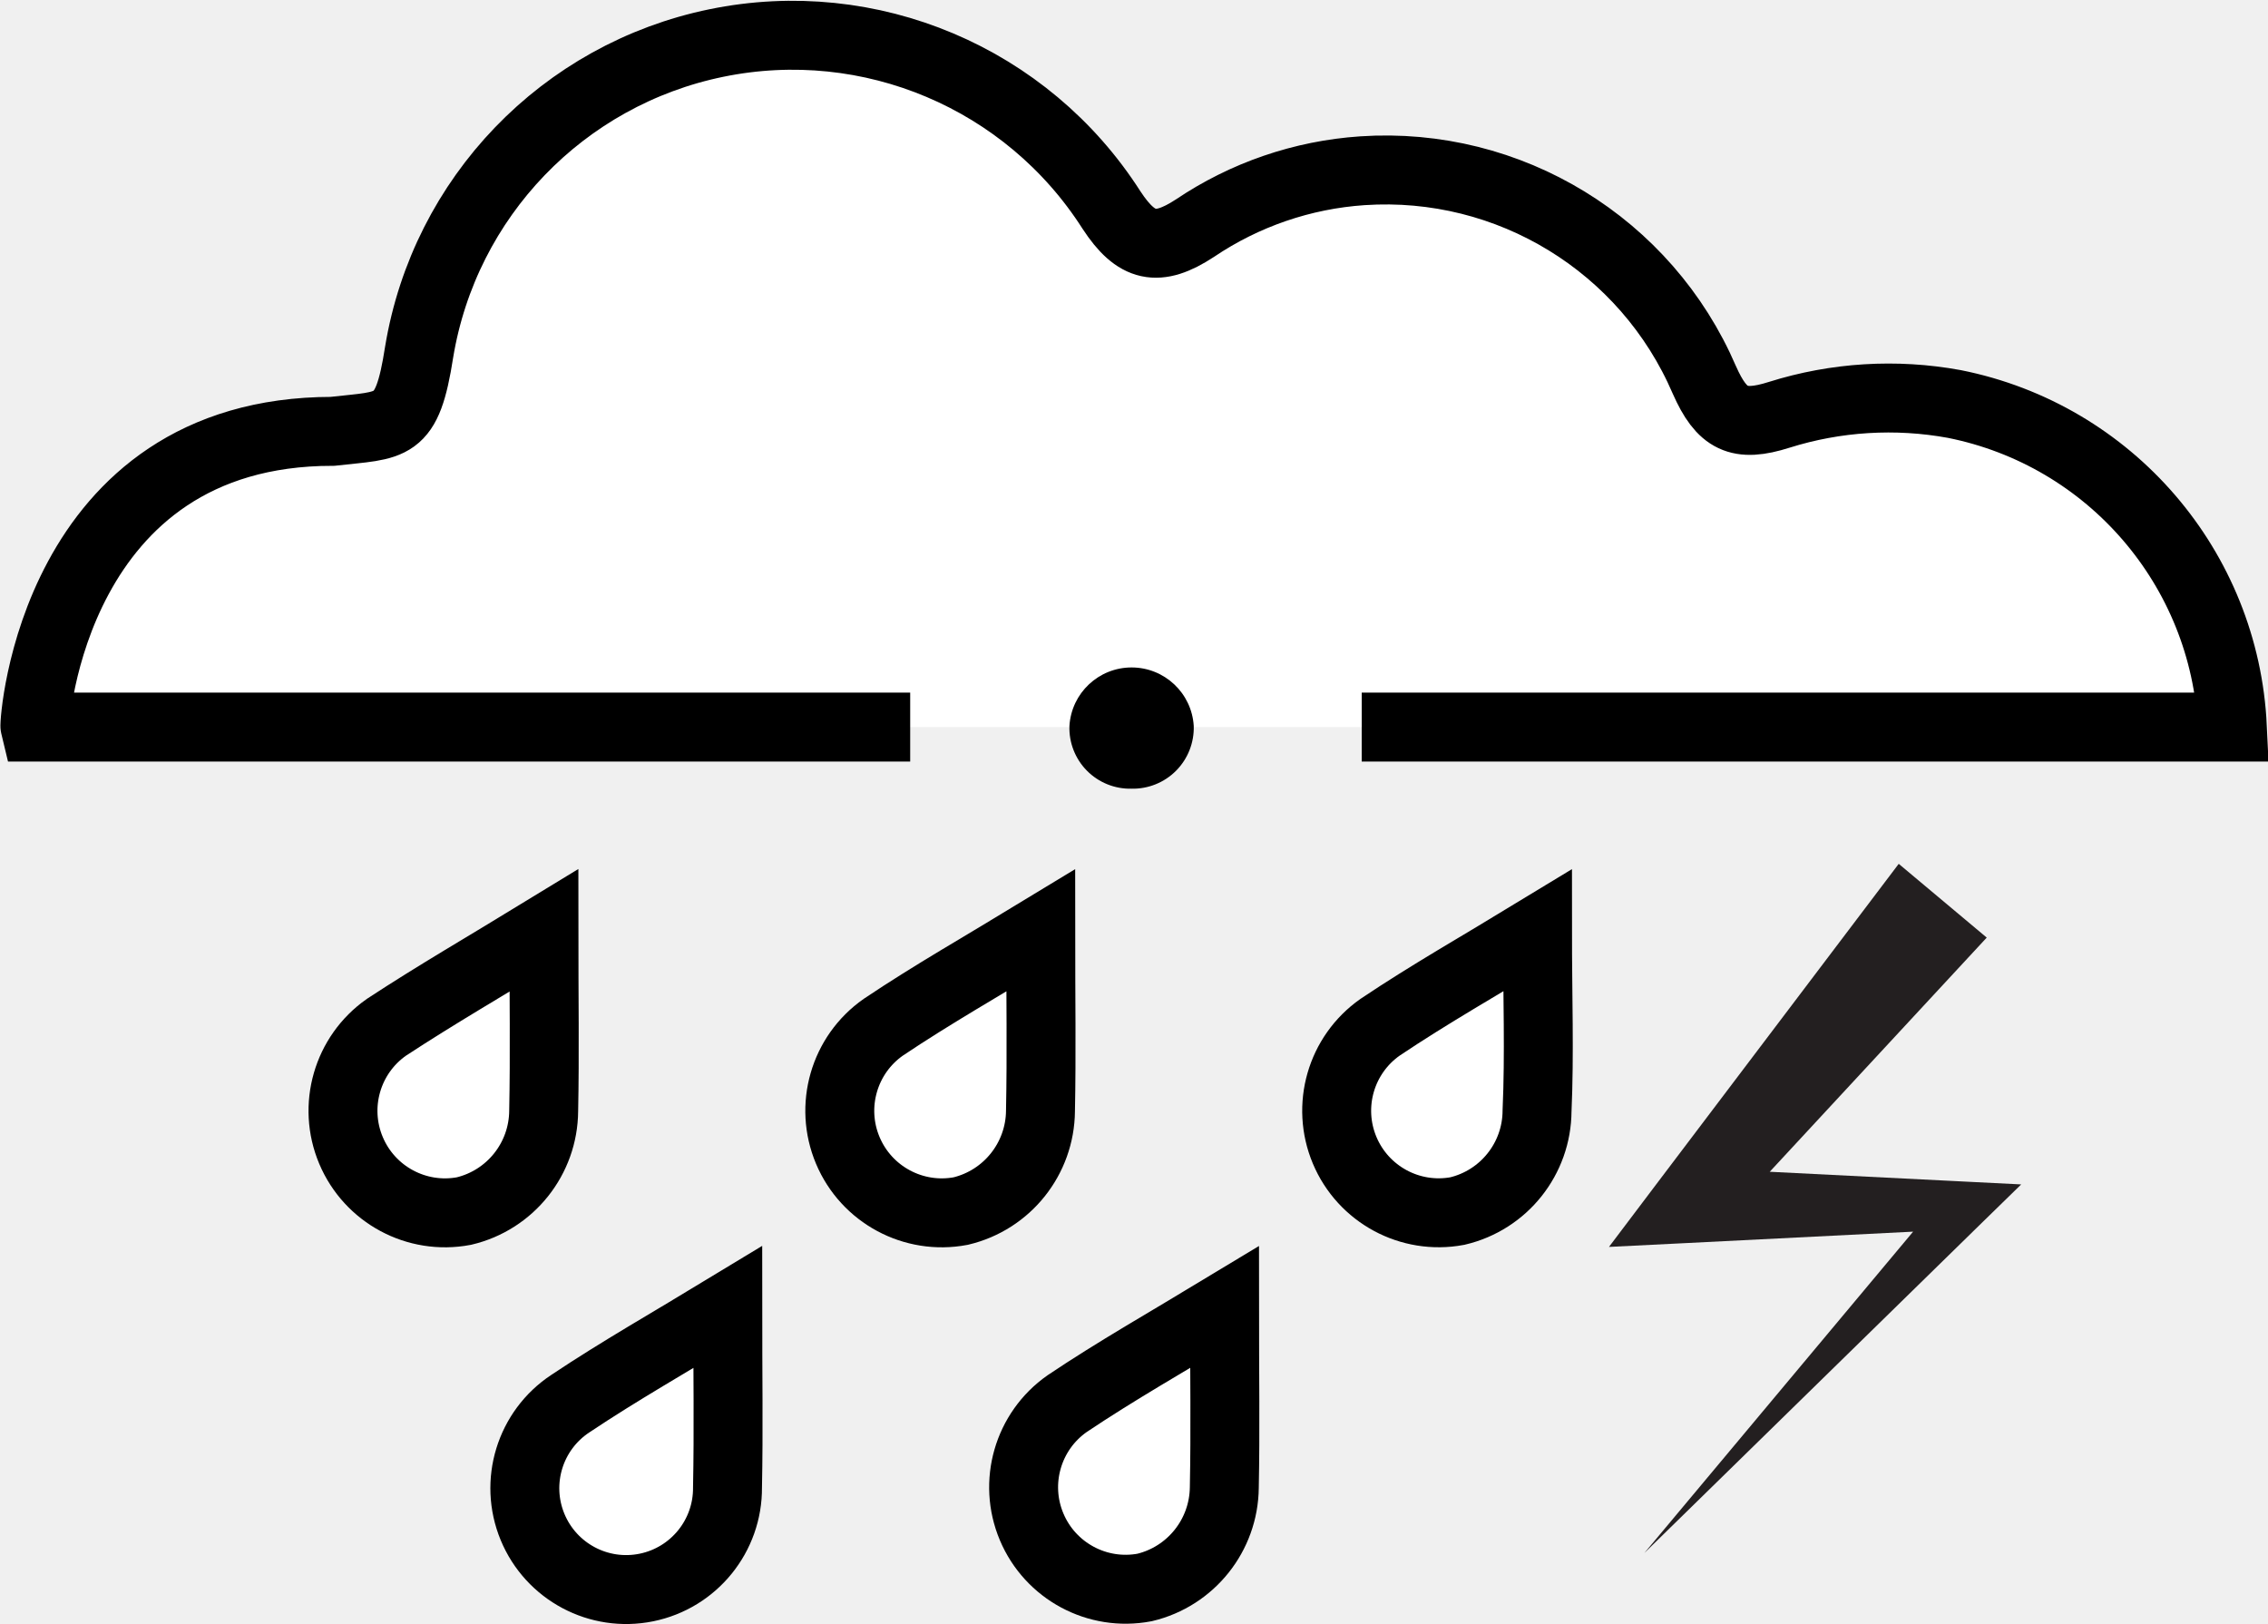
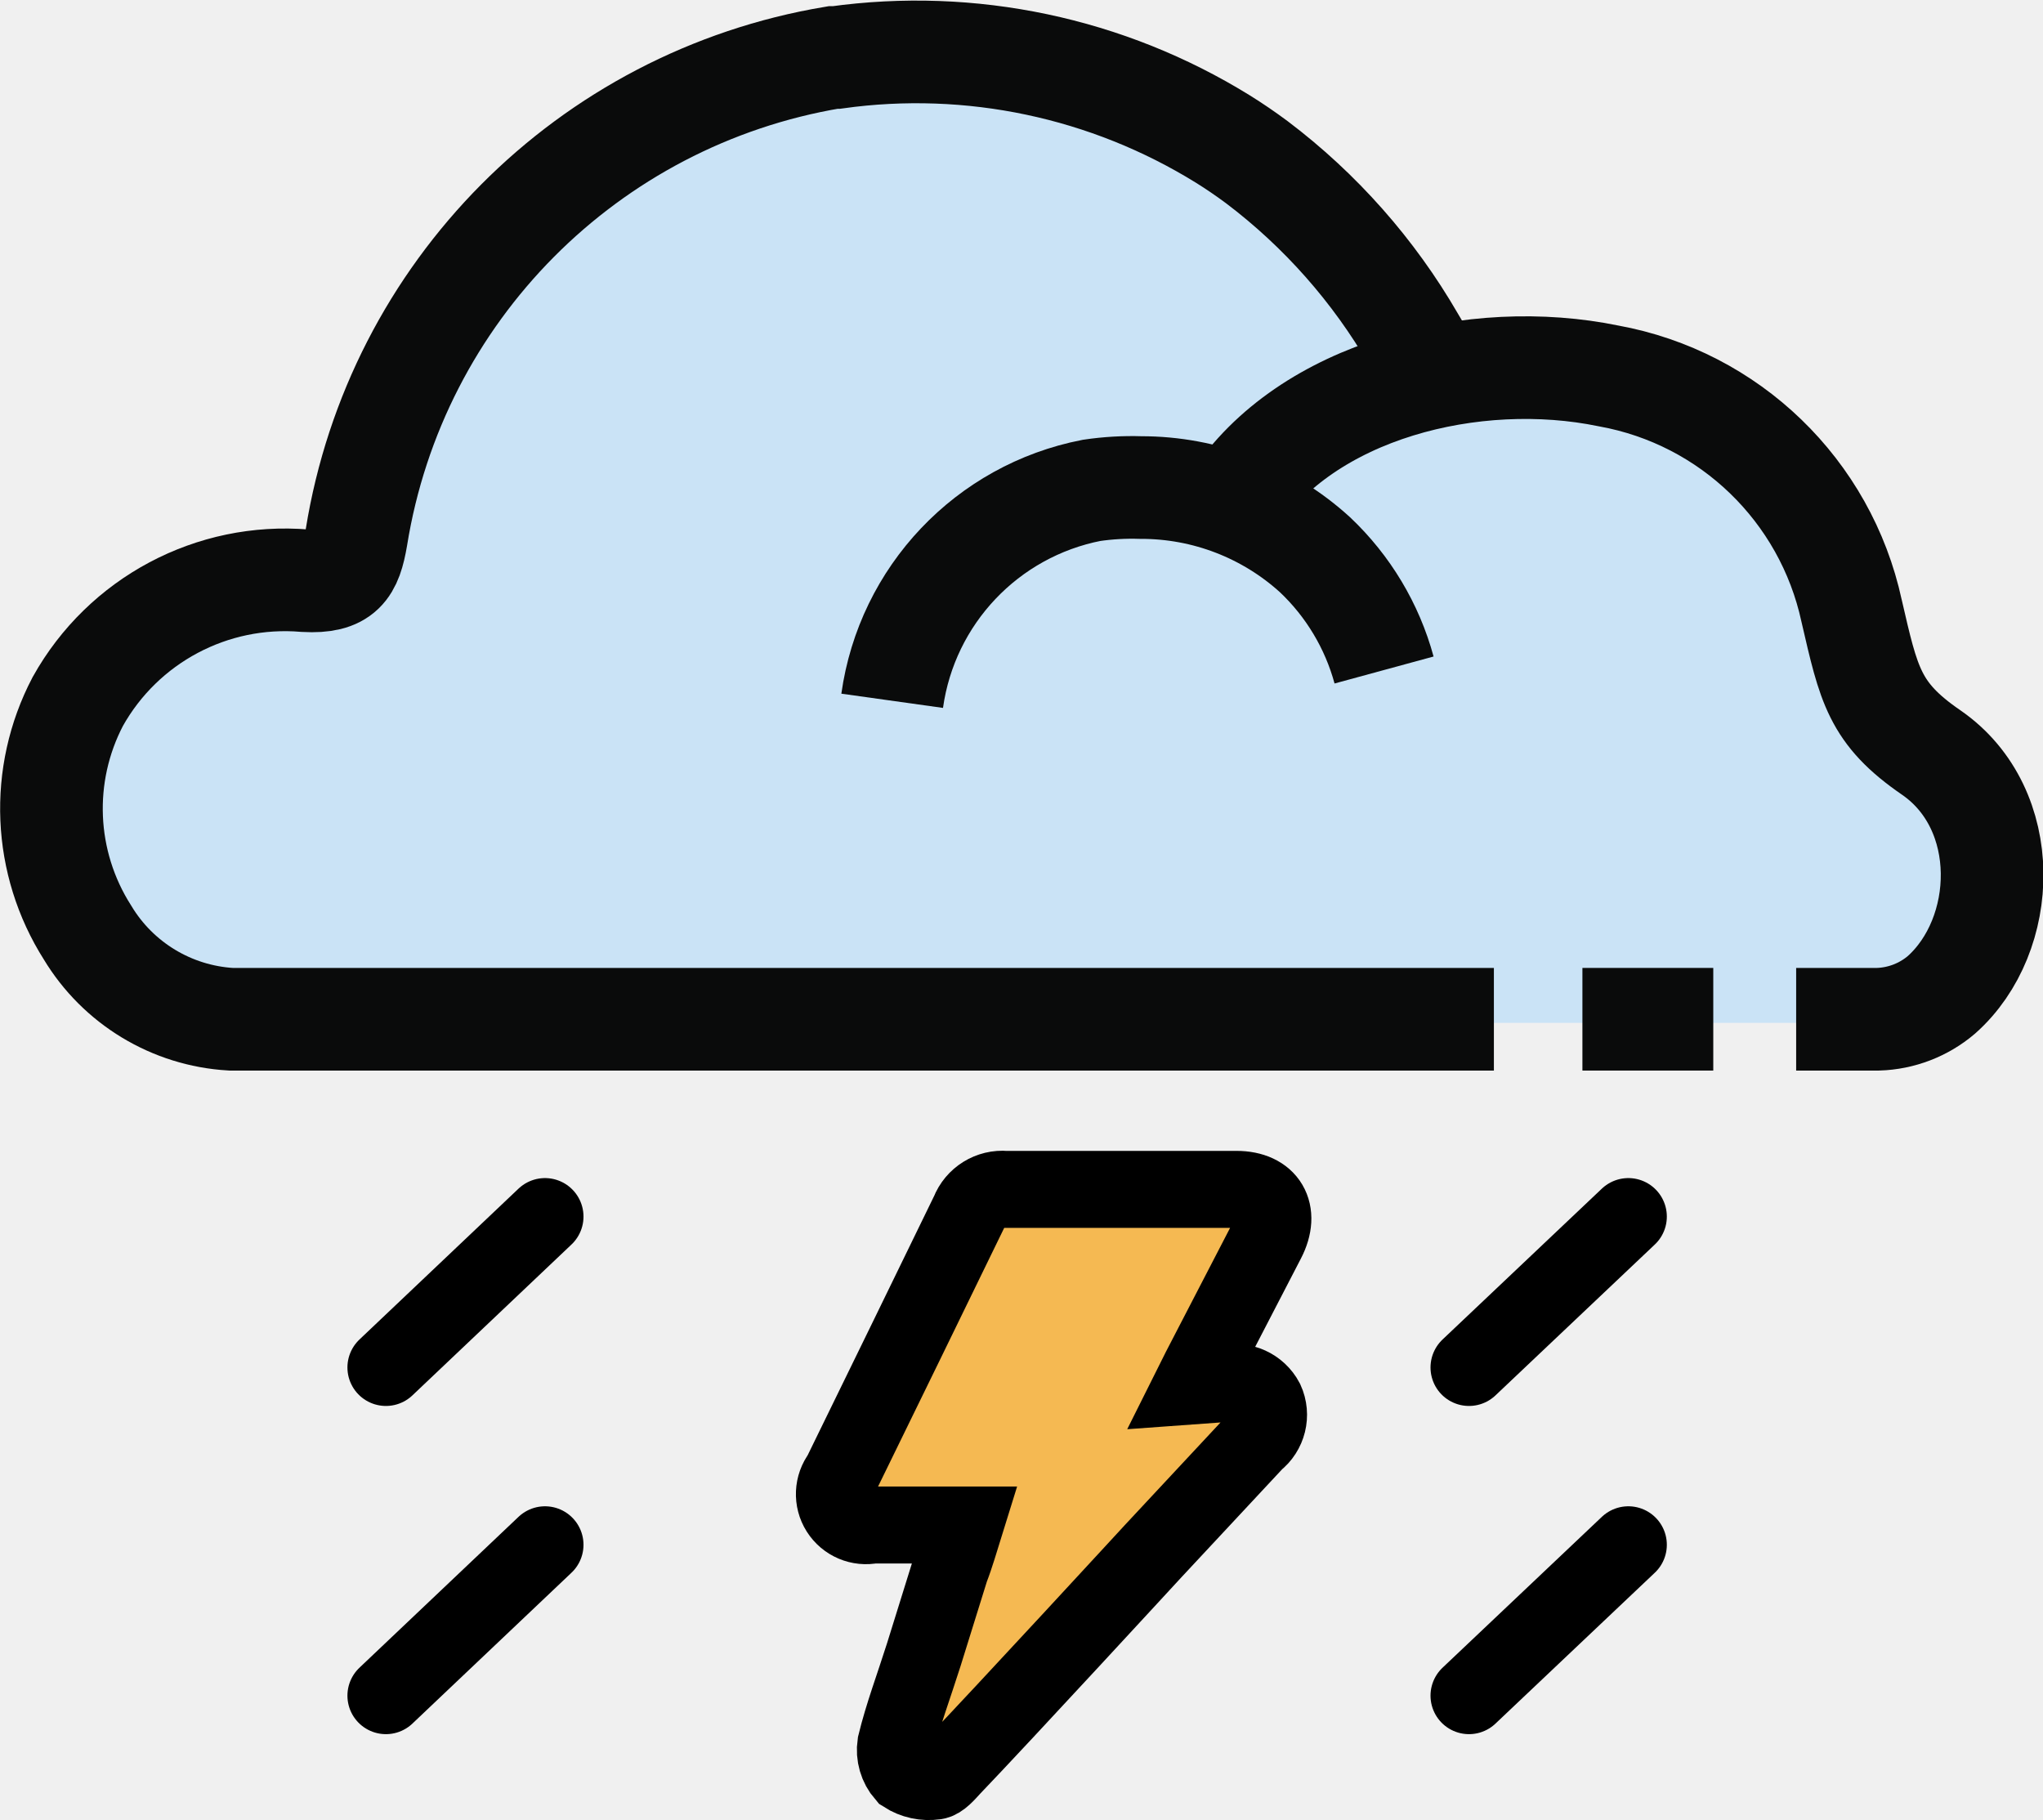
- <svg xmlns="http://www.w3.org/2000/svg" viewBox="0 0 98.7 70.65">
+ <svg xmlns="http://www.w3.org/2000/svg" viewBox="0 0 79.62 70.92">
  <defs>
-     <style>.cls-1{fill:#fff;stroke:#000;stroke-miterlimit:10;stroke-width:3px;}.cls-2{fill:#231f20;}</style>
+     <style>.cls-1{fill:#f5b952;}.cls-2{fill:#cae3f6;}.cls-3,.cls-4,.cls-5{fill:none;stroke-miterlimit:10;}.cls-3,.cls-5{stroke:#000;stroke-width:3px;}.cls-4{stroke:#0a0b0b;stroke-width:4px;}.cls-5{stroke-linecap:round;}</style>
  </defs>
  <g id="Layer_2" data-name="Layer 2">
    <g id="Layer_1-2" data-name="Layer 1">
-       <path class="cls-1" d="M23.67,40.49C21.2,42,19,43.27,16.82,44.7a4.44,4.44,0,0,0,3.37,8,4.51,4.51,0,0,0,3.47-4.36C23.71,45.86,23.67,43.38,23.67,40.49Z" />
-       <path class="cls-1" d="M45.29,40.49c-2.48,1.51-4.72,2.78-6.85,4.21a4.44,4.44,0,0,0,3.37,8,4.52,4.52,0,0,0,3.47-4.36C45.33,45.86,45.29,43.38,45.29,40.49Z" />
-       <path class="cls-1" d="M66.91,40.49c-2.48,1.51-4.72,2.78-6.85,4.21a4.44,4.44,0,0,0,3.36,8,4.5,4.5,0,0,0,3.47-4.36C67,45.86,66.91,43.38,66.91,40.49Z" />
-       <path class="cls-1" d="M31.67,56.88c-2.47,1.5-4.71,2.77-6.85,4.2a4.41,4.41,0,1,0,6.84,3.64C31.71,62.24,31.67,59.77,31.67,56.88Z" />
-       <path class="cls-1" d="M53.29,56.88c-2.48,1.5-4.72,2.77-6.85,4.2a4.44,4.44,0,0,0,3.37,8,4.52,4.52,0,0,0,3.47-4.35C53.33,62.24,53.29,59.77,53.29,56.88Z" />
-       <path class="cls-1" d="M59.26,31.64H97.15a15.06,15.06,0,0,0-12.1-14.06,15.87,15.87,0,0,0-7.62.47c-1.76.56-2.5.2-3.26-1.52a15.1,15.1,0,0,0-14.88-9.1A14.82,14.82,0,0,0,52,9.93c-1.62,1.06-2.55.86-3.63-.79a16.47,16.47,0,0,0-30.13,6.18c-.53,3.41-1.13,3.15-3.77,3.45-12.16,0-13,12.67-12.95,12.87H39.61" />
-       <path d="M49.24,34.32a2.64,2.64,0,0,1-2.7-2.73,2.71,2.71,0,0,1,5.41,0A2.65,2.65,0,0,1,49.24,34.32Z" />
-       <polygon class="cls-2" points="86.46 40.8 74.69 53.5 73.44 50.81 85.56 51.42 87.96 51.54 86.31 53.15 71.56 67.58 84.8 51.75 85.56 53.48 73.44 54.09 70.02 54.26 72.18 51.4 82.63 37.59 86.46 40.8" />
+       <path class="cls-1" d="M37.1,68.63c1.92-2,7.83-8.42,7.83-8.42h0c1.36-1.47,2.67-2.89,4-4.3a1.29,1.29,0,0,0,.39-1.57,1.34,1.34,0,0,0-1.49-.69c-.43.05-.86.07-1.38.11.14-.28.23-.48.33-.67l2.59-5c.58-1.13.06-2-1.18-2-3,0-6,0-9,0a1.41,1.41,0,0,0-1.42.88c-1.66,3.42-3.33,6.84-5,10.25A1.24,1.24,0,0,0,34,59.18h3.6c-.19.61-.35,1.17-.56,1.72L36,64.24c-.39,1.22-.81,2.34-1.09,3.48a1.44,1.44,0,0,0,.34,1.17,1.77,1.77,0,0,0,1.2.27C36.65,69.14,36.9,68.85,37.1,68.63Z" />
+       <path class="cls-2" d="M57.8,39.92H9.08a6.88,6.88,0,0,1-5.53-3.4,9,9,0,0,1,8.39-13.79c1.46.07,1.77-.47,2-1.71A22.53,22.53,0,0,1,32.31,2.26l.11,0A22.24,22.24,0,0,1,47.34,5.45c.44.27.87.58,1.31.9a23.18,23.18,0,0,1,6,7l.71,1.21" />
+       <path class="cls-2" d="M34.58,27.44a9.73,9.73,0,0,1,7.69-8.23,11.72,11.72,0,0,1,1.9-.15,9.9,9.9,0,0,1,6.72,2.64,9.57,9.57,0,0,1,2.67,4.52" />
+       <path class="cls-2" d="M47.74,19.67c2.82-4.4,9.3-6,14.48-5a11.85,11.85,0,0,1,9.38,9.2c.66,2.9.87,4,3.08,5.56,3.14,2.21,2.92,7.15.38,9.48a3.87,3.87,0,0,1-2.44.95H55.77" />
+       <line class="cls-2" x1="61.21" y1="39.91" x2="66.26" y2="39.91" />
+       <path class="cls-3" d="M37.1,68.88c1.92-2,7.83-8.42,7.83-8.42h0l4-4.29a1.31,1.31,0,0,0,.39-1.58,1.34,1.34,0,0,0-1.49-.68l-1.38.1.33-.66,2.59-5c.58-1.12.06-2-1.18-2-3,0-6,0-9,0a1.39,1.39,0,0,0-1.42.88c-1.66,3.42-3.33,6.83-5,10.25A1.23,1.23,0,0,0,34,59.43h3.6c-.19.61-.35,1.18-.56,1.72L36,64.49c-.39,1.23-.81,2.34-1.09,3.49a1.46,1.46,0,0,0,.34,1.17,1.76,1.76,0,0,0,1.2.26C36.65,69.39,36.9,69.1,37.1,68.88Z" />
+       <path class="cls-4" d="M58.22,39.72H9a7,7,0,0,1-5.59-3.38,9,9,0,0,1-.38-9,9.25,9.25,0,0,1,8.86-4.71c1.48.08,1.79-.46,2-1.69A22.6,22.6,0,0,1,32.47,2.24h.12A22.69,22.69,0,0,1,47.66,5.42q.66.41,1.32.9a23.26,23.26,0,0,1,6.11,6.91l.71,1.2" />
+       <path class="cls-4" d="M34.77,27.31a9.73,9.73,0,0,1,7.77-8.2A10.79,10.79,0,0,1,44.46,19a10.05,10.05,0,0,1,6.79,2.62,9.68,9.68,0,0,1,2.69,4.49" />
+       <path class="cls-4" d="M48.06,19.57c2.85-4.38,9.4-6,14.63-4.92a11.85,11.85,0,0,1,9.47,9.15c.67,2.89.88,4,3.11,5.53,3.18,2.2,3,7.12.39,9.44a4,4,0,0,1-2.47.95H70" />
+       <line class="cls-4" x1="61.67" y1="39.72" x2="66.77" y2="39.72" />
+       <line class="cls-5" x1="63.46" y1="60.2" x2="57.25" y2="66.08" />
+       <line class="cls-5" x1="21.24" y1="60.2" x2="15.04" y2="66.08" />
+       <line class="cls-5" x1="63.46" y1="47.41" x2="57.25" y2="53.29" />
+       <line class="cls-5" x1="21.24" y1="47.41" x2="15.04" y2="53.29" />
    </g>
  </g>
</svg>
